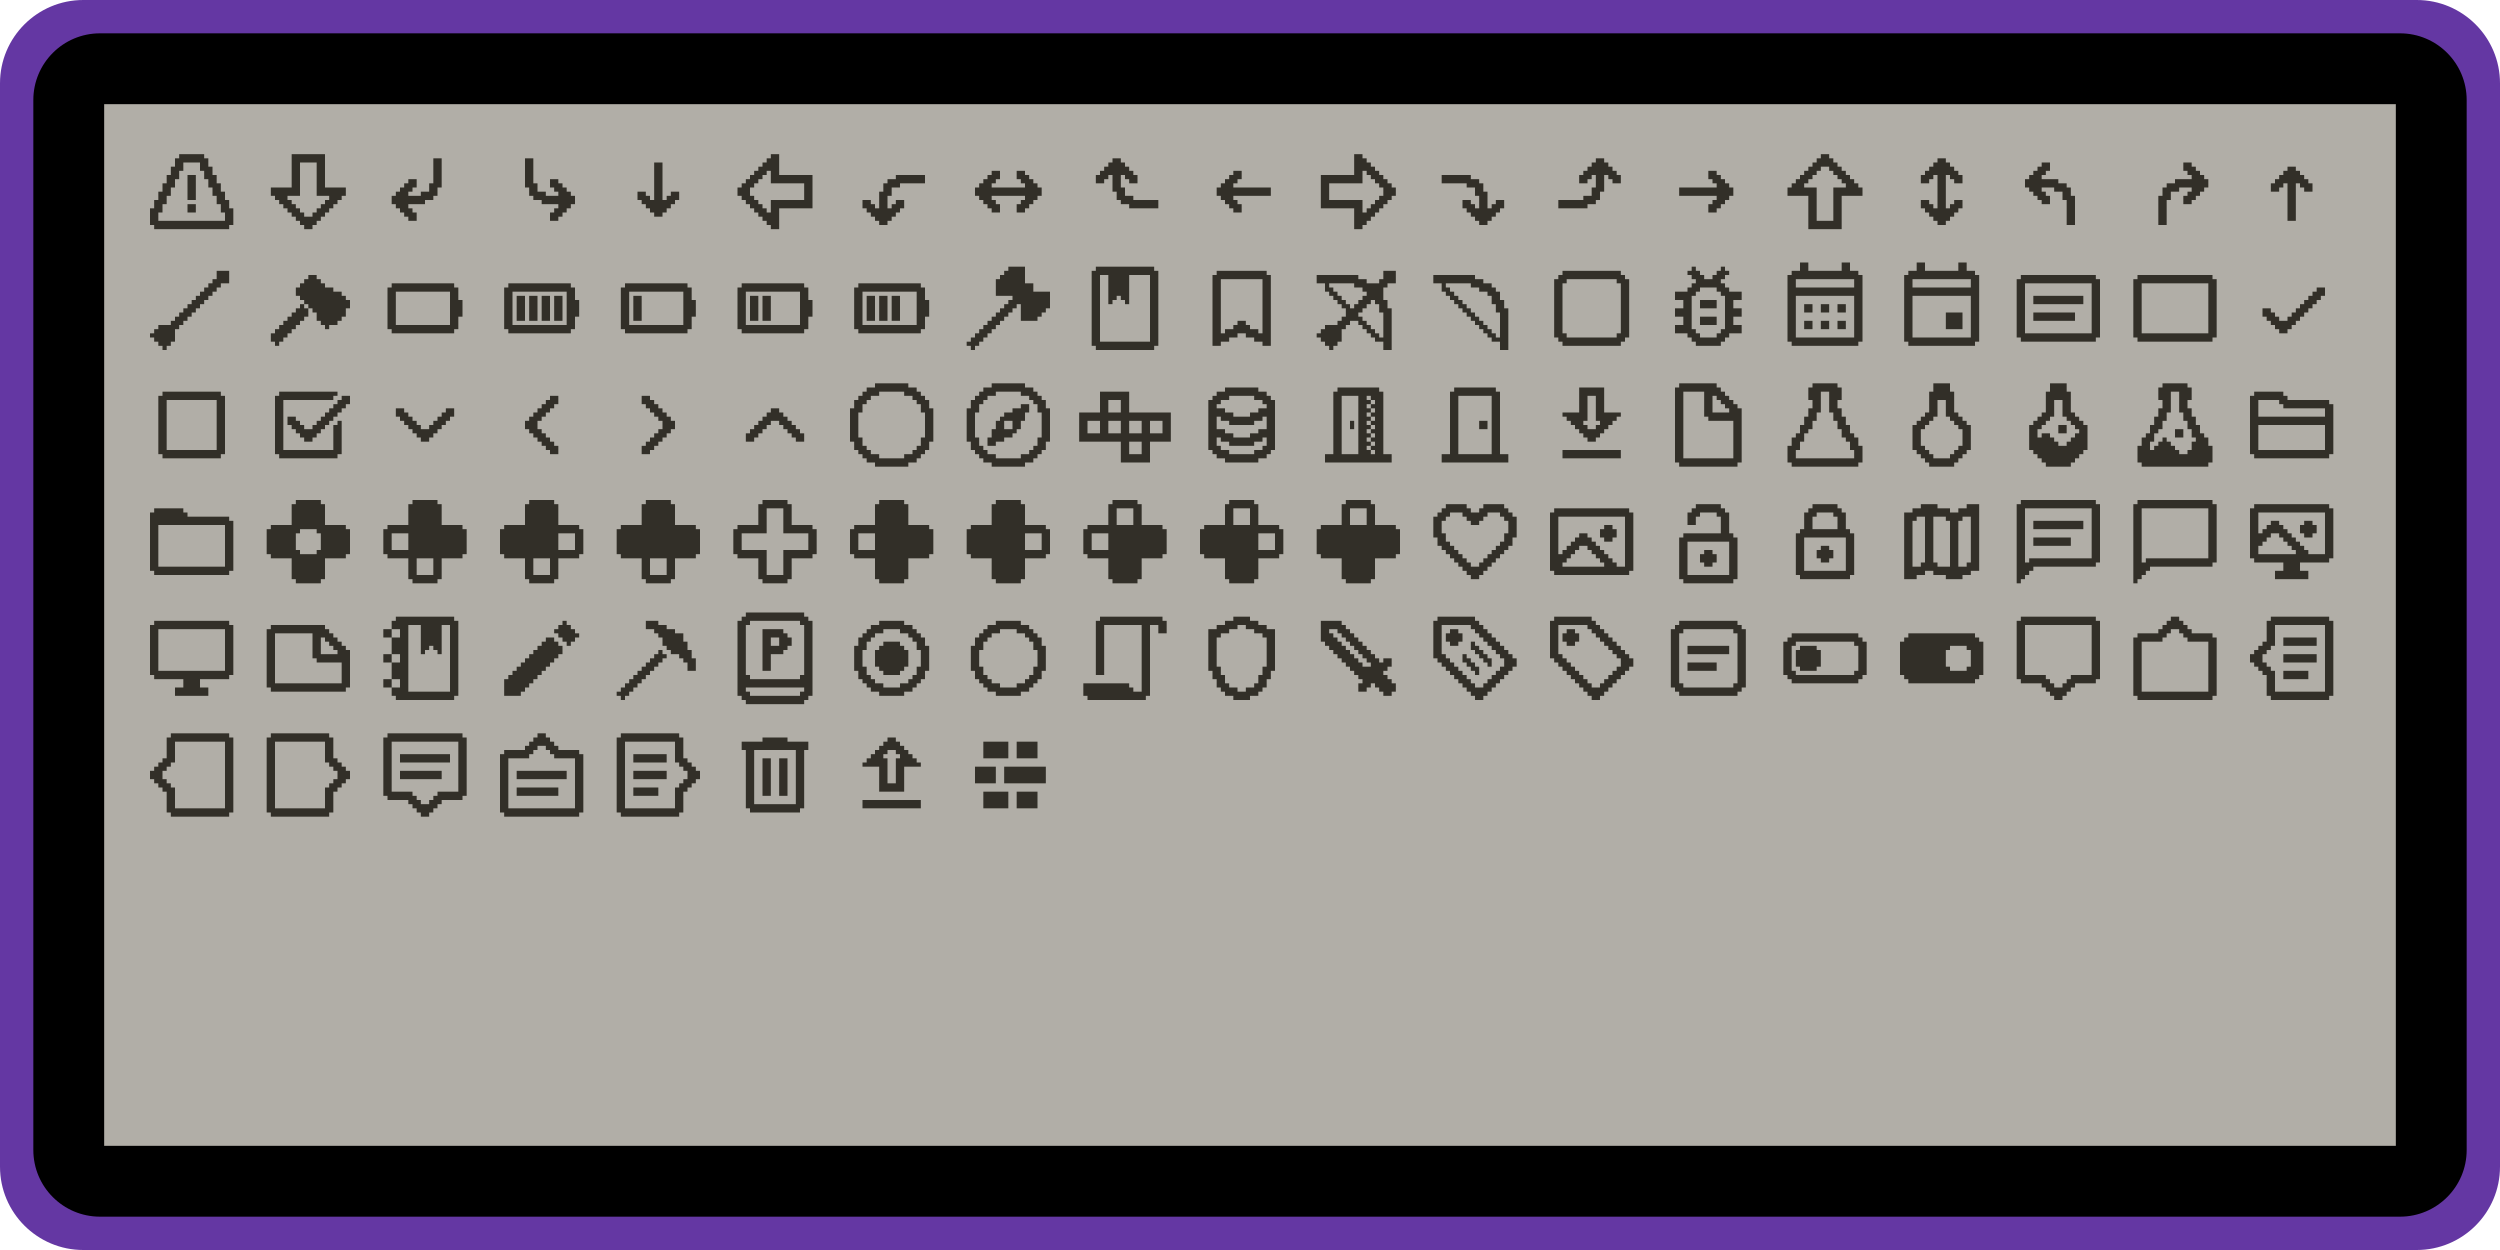
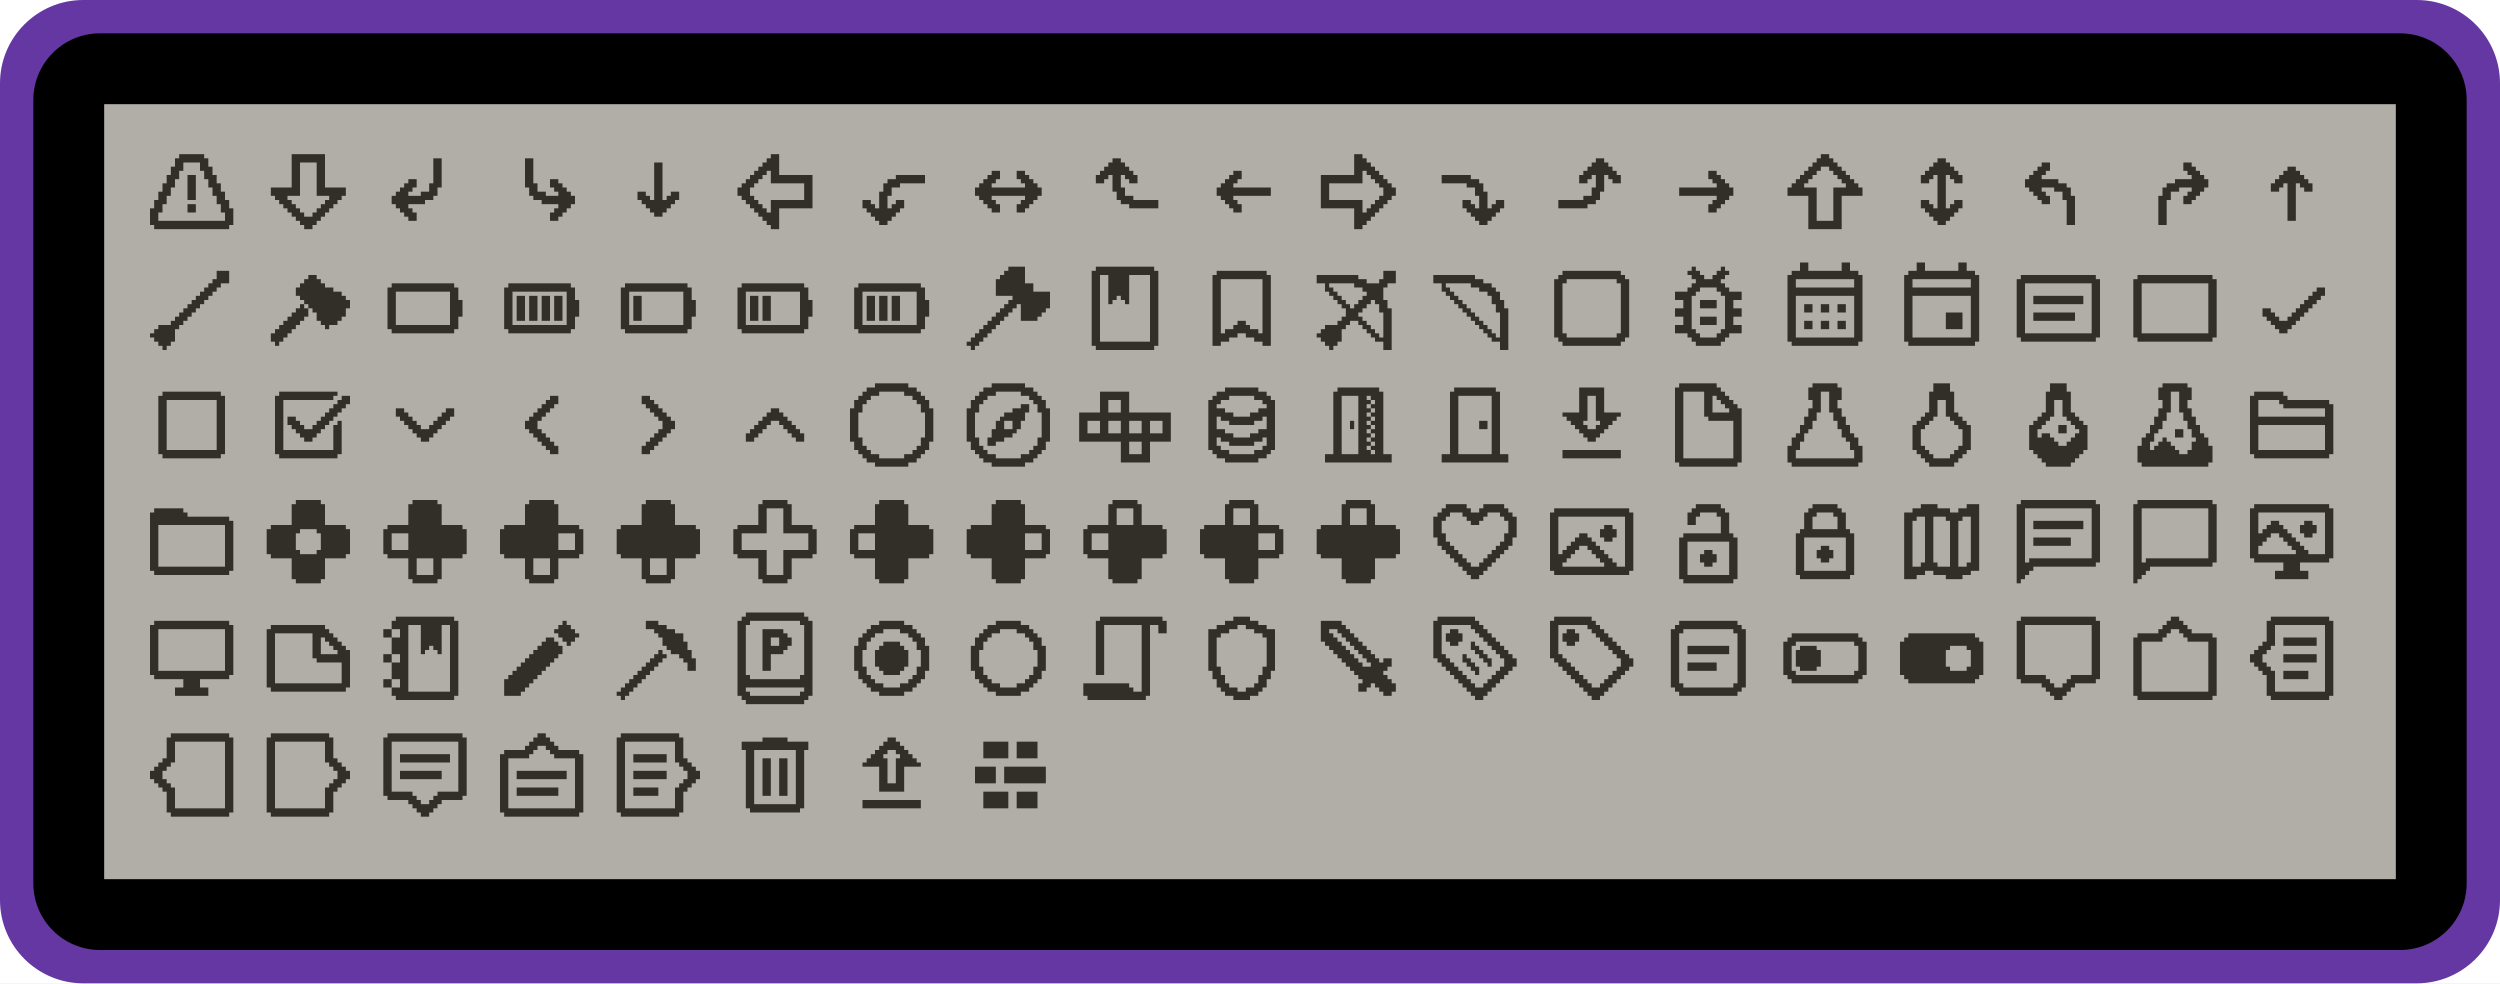
- <svg xmlns="http://www.w3.org/2000/svg" width="600" height="300" viewBox="0 0 600 300" fill="none">
-   <rect width="600" height="300" fill="white" />
-   <rect width="600" height="300" rx="20" fill="#6437A3" />
-   <rect x="8" y="8" width="584" height="284" rx="16" fill="black" />
-   <rect x="25" y="25" width="550" height="250" fill="#B1AEA7" />
+ <svg xmlns="http://www.w3.org/2000/svg" width="600" height="236" viewBox="0 0 600 236" fill="none">
+   <rect width="600" height="236" fill="white" />
+   <rect width="600" height="236" rx="20" fill="#6437A3" />
+   <rect x="8" y="8" width="584" height="220" rx="16" fill="black" />
+   <rect x="25" y="25" width="550" height="186" fill="#B1AEA7" />
  <g transform="translate(35 35)">
    <path d="M20 20H2V19H1V15H2V13H3V11H4V9H5V7H6V5H7V3H8V2H14V3H15V5H16V7H17V9H18V11H19V13H20V15H21V19H20V20M9 6H8V8H7V10H6V12H5V14H4V16H3V18H19V16H18V14H17V12H16V10H15V8H14V6H13V4H9V6M10 7H12V13H10V7M10 14H12V16H10V14Z" fill="#322F28" />
  </g>
  <g transform="translate(63 35)">
    <path d="M20 10V12H19V13H18V14H17V15H16V16H15V17H14V18H13V19H12V20H10V19H9V18H8V17H7V16H6V15H5V14H4V13H3V12H2V10H7V2H15V10H20M16 12H13V4H9V12H6V13H7V14H8V15H9V16H10V17H12V16H13V15H14V14H15V13H16V12Z" fill="#322F28" />
  </g>
  <g transform="translate(91 35)">
    <path d="M3 12V14H4V15H5V16H6V17H7V18H9V16H8V15H7V14H11V13H13V12H14V10H15V3H13V9H12V11H10V12H7V11H8V10H9V8H7V9H6V10H5V11H4V12" fill="#322F28" />
  </g>
  <g transform="translate(119 35)">
    <path d="M19 12V14H18V15H17V16H16V17H15V18H13V16H14V15H15V14H11V13H9V12H8V10H7V3H9V9H10V11H12V12H15V11H14V10H13V8H15V9H16V10H17V11H18V12" fill="#322F28" />
  </g>
  <g transform="translate(147 35)">
    <path d="M12 17H10V16H9V15H8V14H7V13H6V11H8V12H9V13H10V4H12V13H13V12H14V11H16V13H15V14H14V15H13V16H12" fill="#322F28" />
  </g>
  <g transform="translate(175 35)">
    <path d="M12 20H10V19H9V18H8V17H7V16H6V15H5V14H4V13H3V12H2V10H3V9H4V8H5V7H6V6H7V5H8V4H9V3H10V2H12V7H20V15H12V20M10 16V13H18V9H10V6H9V7H8V8H7V9H6V10H5V12H6V13H7V14H8V15H9V16H10Z" fill="#322F28" />
  </g>
  <g transform="translate(203 35)">
    <path d="M10 19H8V18H7V17H6V16H5V15H4V13H6V14H7V15H8V11H9V9H10V8H12V7H19V9H13V10H11V12H10V15H11V14H12V13H14V15H13V16H12V17H11V18H10" fill="#322F28" />
  </g>
  <g transform="translate(231 35)">
    <path d="M19 10V12H18V13H17V14H16V15H15V16H13V14H14V13H15V12H7V13H8V14H9V16H7V15H6V14H5V13H4V12H3V10H4V9H5V8H6V7H7V6H9V8H8V9H7V10H15V9H14V8H13V6H15V7H16V8H17V9H18V10" fill="#322F28" />
  </g>
  <g transform="translate(259 35)">
    <path d="M10 3H8V4H7V5H6V6H5V7H4V9H6V8H7V7H8V11H9V13H10V14H12V15H19V13H13V12H11V10H10V7H11V8H12V9H14V7H13V6H12V5H11V4H10" fill="#322F28" />
  </g>
  <g transform="translate(287 35)">
    <path d="M5 12V10H6V9H7V8H8V7H9V6H11V8H10V9H9V10H18V12H9V13H10V14H11V16H9V15H8V14H7V13H6V12" fill="#322F28" />
  </g>
  <g transform="translate(315 35)">
    <path d="M10 2H12V3H13V4H14V5H15V6H16V7H17V8H18V9H19V10H20V12H19V13H18V14H17V15H16V16H15V17H14V18H13V19H12V20H10V15H2V7H10V2M12 6V9H4V13H12V16H13V15H14V14H15V13H16V12H17V10H16V9H15V8H14V7H13V6H12Z" fill="#322F28" />
  </g>
  <g transform="translate(343 35)">
    <path d="M12 19H14V18H15V17H16V16H17V15H18V13H16V14H15V15H14V11H13V9H12V8H10V7H3V9H9V10H11V12H12V15H11V14H10V13H8V15H9V16H10V17H11V18H12" fill="#322F28" />
  </g>
  <g transform="translate(371 35)">
    <path d="M12 3H14V4H15V5H16V6H17V7H18V9H16V8H15V7H14V11H13V13H12V14H10V15H3V13H9V12H11V10H12V7H11V8H10V9H8V7H9V6H10V5H11V4H12" fill="#322F28" />
  </g>
  <g transform="translate(399 35)">
    <path d="M17 10V12H16V13H15V14H14V15H13V16H11V14H12V13H13V12H4V10H13V9H12V8H11V6H13V7H14V8H15V9H16V10" fill="#322F28" />
  </g>
  <g transform="translate(427 35)">
    <path d="M2 12V10H3V9H4V8H5V7H6V6H7V5H8V4H9V3H10V2H12V3H13V4H14V5H15V6H16V7H17V8H18V9H19V10H20V12H15V20H7V12H2M6 10H9V18H13V10H16V9H15V8H14V7H13V6H12V5H10V6H9V7H8V8H7V9H6V10Z" fill="#322F28" />
  </g>
  <g transform="translate(455 35)">
    <path d="M10 3H12V4H13V5H14V6H15V7H16V9H14V8H13V7H12V15H13V14H14V13H16V15H15V16H14V17H13V18H12V19H10V18H9V17H8V16H7V15H6V13H8V14H9V15H10V7H9V8H8V9H6V7H7V6H8V5H9V4H10" fill="#322F28" />
  </g>
  <g transform="translate(483 35)">
    <path d="M3 10V8H4V7H5V6H6V5H7V4H9V6H8V7H7V8H11V9H13V10H14V12H15V19H13V13H12V11H10V10H7V11H8V12H9V14H7V13H6V12H5V11H4V10" fill="#322F28" />
  </g>
  <g transform="translate(511 35)">
    <path d="M19 10V8H18V7H17V6H16V5H15V4H13V6H14V7H15V8H11V9H9V10H8V12H7V19H9V13H10V11H12V10H15V11H14V12H13V14H15V13H16V12H17V11H18V10" fill="#322F28" />
  </g>
  <g transform="translate(539 35)">
    <path d="M10 5H12V6H13V7H14V8H15V9H16V11H14V10H13V9H12V18H10V9H9V10H8V11H6V9H7V8H8V7H9V6H10" fill="#322F28" />
  </g>
  <g transform="translate(35 63)">
    <path d="M20 2H17V4H16V5H15V6H14V7H13V8H12V9H11V10H10V11H9V12H8V13H7V14H6V15H3V16H2V17H1V18H2V19H3V20H4V21H5V20H6V19H7V16H8V15H9V14H10V13H11V12H12V11H13V10H14V9H15V8H16V7H17V6H18V5H20" fill="#322F28" />
  </g>
  <g transform="translate(63 63)">
    <path d="M11 3H13V4H14V5H15V6H17V7H19V8H20V9H21V11H20V13H19V14H18V15H16V16H15V15H14V14H13V12H12V11H11V10H10V9H9V8H8V6H9V5H10V4H11M10 10V11H11V13H10V14H9V15H8V16H7V17H6V18H5V19H4V20H3V19H2V17H3V16H4V15H5V14H6V13H7V12H8V11H9V10" fill="#322F28" />
  </g>
  <g transform="translate(91 63)">
    <path d="M3 5H18V6H19V9H20V13H19V16H18V17H3V16H2V6H3V5M4 7V15H17V7H4Z" fill="#322F28" />
  </g>
  <g transform="translate(119 63)">
    <path d="M5 8H7V14H5V8M8 8H10V14H8V8M18 5V6H19V9H20V13H19V16H18V17H3V16H2V6H3V5H18M17 7H4V15H17V7M11 8H13V14H11V8M14 8H16V14H14V8Z" fill="#322F28" />
  </g>
  <g transform="translate(147 63)">
    <path d="M7 8V14H5V8H7M18 5V6H19V9H20V13H19V16H18V17H3V16H2V6H3V5H18M17 7H4V15H17V7Z" fill="#322F28" />
  </g>
  <g transform="translate(175 63)">
    <path d="M5 8H7V14H5V8M8 8H10V14H8V8M18 5V6H19V9H20V13H19V16H18V17H3V16H2V6H3V5H18M17 7H4V15H17V7Z" fill="#322F28" />
  </g>
  <g transform="translate(203 63)">
    <path d="M5 8H7V14H5V8M8 8H10V14H8V8M18 5V6H19V9H20V13H19V16H18V17H3V16H2V6H3V5H18M17 7H4V15H17V7M11 8H13V14H11V8Z" fill="#322F28" />
  </g>
  <g transform="translate(231 63)">
    <path d="M15 1H11V2H10V3H9V4H8V8H12V9H11V10H10V11H9V12H8V13H7V14H6V15H5V16H4V17H3V18H2V19H1V20H2V21H3V20H4V19H5V18H6V17H7V16H8V15H9V14H10V13H11V12H12V11H13V10H14V14H18V13H19V12H20V11H21V7H17V5H15" fill="#322F28" />
  </g>
  <g transform="translate(259 63)">
    <path d="M3 2H4V1H18V2H19V20H18V21H4V20H3V2M11 9H10V8H9V9H8V10H7V3H5V19H17V3H12V10H11V9Z" fill="#322F28" />
  </g>
  <g transform="translate(287 63)">
    <path d="M5 2H17V3H18V20H16V19H14V18H12V17H10V18H8V19H6V20H4V3H5V2M6 4V17H7V16H9V15H10V14H12V15H13V16H15V17H16V4H6Z" fill="#322F28" />
  </g>
  <g transform="translate(315 63)">
    <path d="M1 3H11V4H13V5H16V4H17V2H20V5H18V6H17V9H18V11H19V21H17V19H15V18H14V17H13V16H12V15H11V14H9V15H8V16H7V19H6V20H5V21H4V20H3V19H2V18H1V17H2V16H3V15H6V14H7V13H8V11H7V10H6V9H5V8H4V7H3V5H1V3M16 18H17V12H16V10H15V9H14V10H13V11H12V12H11V13H12V14H13V15H14V16H15V17H16V18M12 7V6H10V5H4V6H5V7H6V8H7V9H8V10H9V11H10V10H11V9H12V8H13V7H12Z" fill="#322F28" />
  </g>
  <g transform="translate(343 63)">
    <path d="M1 3H11V4H13V5H15V6H16V7H17V9H18V11H19V21H17V19H15V18H14V17H13V16H12V15H11V14H10V13H9V12H8V11H7V10H6V9H5V8H4V7H3V5H1M16 18H17V12H16V10H15V8H14V7H12V6H10V5H4V6H5V7H6V8H7V9H8V10H9V11H10V12H11V13H12V14H13V15H14V16H15V17H16" fill="#322F28" />
  </g>
  <g transform="translate(371 63)">
    <path d="M4 2H18V3H19V4H20V18H19V19H18V20H4V19H3V18H2V4H3V3H4V2M17 5V4H5V5H4V17H5V18H17V17H18V5H17Z" fill="#322F28" />
  </g>
  <g transform="translate(399 63)">
    <path d="M3 7H6V6H7V5H8V4H7V3H6V2H7V1H8V2H9V3H10V4H12V3H13V2H14V1H15V2H16V3H15V4H14V5H15V6H16V7H19V9H17V11H19V13H17V15H19V17H16V18H15V19H14V20H8V19H7V18H6V17H3V15H5V13H3V11H5V9H3V7M13 18V17H14V16H15V8H14V7H13V6H9V7H8V8H7V16H8V17H9V18H13M9 13H13V15H9V13M9 9H13V11H9V9Z" fill="#322F28" />
  </g>
  <g transform="translate(427 63)">
    <path d="M19 20H3V19H2V3H3V2H5V0H7V2H15V0H17V2H19V3H20V19H19V20M4 4V6H18V4H4M4 8V18H18V8H4M14 14H16V16H14V14M10 14H12V16H10V14M6 14H8V16H6V14M6 10H8V12H6V10M10 10H12V12H10V10M14 10H16V12H14V10Z" fill="#322F28" />
  </g>
  <g transform="translate(455 63)">
    <path d="M19 20H3V19H2V3H3V2H5V0H7V2H15V0H17V2H19V3H20V19H19V20M4 4V6H18V4H4M4 8V18H18V8H4M12 12H16V16H12V12Z" fill="#322F28" />
  </g>
  <g transform="translate(483 63)">
    <path d="M17 8V10H5V8H17M5 12H15V14H5V12M2 3H20V4H21V18H20V19H2V18H1V4H2V3M3 5V17H19V5H3Z" fill="#322F28" />
  </g>
  <g transform="translate(511 63)">
    <path d="M2 3H20V4H21V18H20V19H2V18H1V4H2V3M3 5V17H19V5H3Z" fill="#322F28" />
  </g>
  <g transform="translate(539 63)">
    <path d="M4 11H6V12H7V13H8V14H10V13H11V12H12V11H13V10H14V9H15V8H16V7H17V6H19V8H18V9H17V10H16V11H15V12H14V13H13V14H12V15H11V16H10V17H8V16H7V15H6V14H5V13H4V11Z" fill="#322F28" />
  </g>
  <g transform="translate(35 91)">
    <path d="M3 4H4V3H18V4H19V18H18V19H4V18H3V4M5 17H17V5H5V17Z" fill="#322F28" />
  </g>
  <g transform="translate(63 91)">
    <path d="M3 4H4V3H18V4H17V5H5V17H17V11H18V10H19V18H18V19H4V18H3V4M6 9H8V10H9V11H10V12H12V11H13V10H14V9H15V8H16V7H17V6H18V5H19V4H21V6H20V7H19V8H18V9H17V10H16V11H15V12H14V13H13V14H12V15H10V14H9V13H8V12H7V11H6V9Z" fill="#322F28" />
  </g>
  <g transform="translate(91 91)">
    <path d="M16 10H17V9H18V7H16V8H15V9H14V10H13V11H12V12H10V11H9V10H8V9H7V8H6V7H4V9H5V10H6V11H7V12H8V13H9V14H10V15H12V14H13V13H14V12H15V11H16" fill="#322F28" />
  </g>
  <g transform="translate(119 91)">
    <path d="M12 16V17H13V18H15V16H14V15H13V14H12V13H11V12H10V10H11V9H12V8H13V7H14V6H15V4H13V5H12V6H11V7H10V8H9V9H8V10H7V12H8V13H9V14H10V15H11V16" fill="#322F28" />
  </g>
  <g transform="translate(147 91)">
    <path d="M10 6V5H9V4H7V6H8V7H9V8H10V9H11V10H12V12H11V13H10V14H9V15H8V16H7V18H9V17H10V16H11V15H12V14H13V13H14V12H15V10H14V9H13V8H12V7H11V6" fill="#322F28" />
  </g>
  <g transform="translate(175 91)">
    <path d="M6 12H5V13H4V15H6V14H7V13H8V12H9V11H10V10H12V11H13V12H14V13H15V14H16V15H18V13H17V12H16V11H15V10H14V9H13V8H12V7H10V8H9V9H8V10H7V11H6" fill="#322F28" />
  </g>
  <g transform="translate(203 91)">
    <path d="M15 1V2H17V3H18V4H19V5H20V7H21V15H20V17H19V18H18V19H17V20H15V21H7V20H5V19H4V18H3V17H2V15H1V7H2V5H3V4H4V3H5V2H7V1H15M14 3H8V4H6V5H5V6H4V8H3V14H4V16H5V17H6V18H8V19H14V18H16V17H17V16H18V14H19V8H18V6H17V5H16V4H14V3Z" fill="#322F28" />
  </g>
  <g transform="translate(231 91)">
    <path d="M15 1V2H17V3H18V4H19V5H20V7H21V15H20V17H19V18H18V19H17V20H15V21H7V20H5V19H4V18H3V17H2V15H1V7H2V5H3V4H4V3H5V2H7V1H15M14 3H8V4H6V5H5V6H4V8H3V14H4V16H5V17H6V18H8V19H14V18H16V17H17V16H18V14H19V8H18V6H17V5H16V4H14V3M10 9V8H12V7H14V6H16V8H15V10H14V12H13V13H12V14H10V15H8V16H6V14H7V12H8V10H9V9H10M12 10H10V12H12V10Z" fill="#322F28" />
  </g>
  <g transform="translate(259 91)">
    <path d="M12 3V8H22V15H17V20H10V15H0V8H5V3H12M10 5H7V8H10V5M7 10V13H10V10H7M5 10H2V13H5V10M17 10V13H20V10H17M15 15H12V18H15V15M12 10V13H15V10H12Z" fill="#322F28" />
  </g>
  <g transform="translate(287 91)">
    <path d="M7 2H15V3H17V4H18V5H19V17H18V18H17V19H15V20H7V19H5V18H4V17H3V5H4V4H5V3H7V2M8 16V15H6V14H5V16H6V17H8V18H14V17H16V16H17V14H16V15H14V16H8M8 11V10H6V9H5V12H7V13H9V14H13V13H15V12H17V9H16V10H14V11H8M9 8V9H13V8H15V7H17V6H16V5H14V4H8V5H6V6H5V7H7V8H9Z" fill="#322F28" />
  </g>
  <g transform="translate(315 91)">
    <path d="M10 10V12H9V10H10M6 2H16V3H17V18H19V20H3V18H5V3H6V2M7 4V18H11V4H7M13 4V5H14V4H13M14 5V6H15V5H14M14 6H13V7H14V6M14 7V8H15V7H14M14 8H13V9H14V8M14 9V10H15V9H14M14 10H13V11H14V10M14 11V12H15V11H14M14 12H13V13H14V12M14 13V14H15V13H14M14 14H13V15H14V14M14 15V16H15V15H14M14 16H13V17H14V16M14 17V18H15V17H14Z" fill="#322F28" />
  </g>
  <g transform="translate(343 91)">
    <path d="M12 10H14V12H12V10M16 2V3H17V18H19V20H3V18H5V3H6V2H16M15 4H7V18H15V4Z" fill="#322F28" />
  </g>
  <g transform="translate(371 91)">
    <path d="M18 17V19H4V17H18M14 2V8H18V9H17V10H16V11H15V12H14V13H13V14H12V15H10V14H9V13H8V12H7V11H6V10H5V9H4V8H8V2H14M12 4H10V10H9V11H10V12H12V11H13V10H12V4Z" fill="#322F28" />
  </g>
  <g transform="translate(399 91)">
    <path d="M13 1V2H14V3H15V4H16V5H17V6H18V7H19V20H18V21H4V20H3V2H4V1H13M13 4H12V8H16V7H15V6H14V5H13V4M5 3V19H17V10H11V9H10V3H5Z" fill="#322F28" />
  </g>
  <g transform="translate(427 91)">
    <path d="M8 1H14V2H15V5H14V7H15V9H16V11H17V13H18V14H19V16H20V20H19V21H3V20H2V16H3V14H4V13H5V11H6V9H7V7H8V5H7V2H8V1M10 3V8H9V10H8V12H7V13H6V15H5V17H4V19H18V17H17V15H16V14H15V12H14V10H13V8H12V3H10Z" fill="#322F28" />
  </g>
  <g transform="translate(455 91)">
    <path d="M9 1H13V3H14V8H15V9H16V10H17V11H18V17H17V18H16V19H15V20H14V21H8V20H7V19H6V18H5V17H4V11H5V10H6V9H7V8H8V3H9V1M10 5V9H9V10H8V11H7V12H6V16H7V17H8V18H9V19H13V18H14V17H15V16H16V12H15V11H14V10H13V9H12V5H10Z" fill="#322F28" />
  </g>
  <g transform="translate(483 91)">
    <path d="M11 11H13V13H11V11M13 1V3H14V8H15V9H16V10H17V11H18V17H17V18H16V19H15V20H14V21H8V20H7V19H6V18H5V17H4V11H5V10H6V9H7V8H8V3H9V1H13M12 5H10V9H9V10H8V11H7V12H6V14H7V13H9V14H10V15H11V16H13V15H14V14H15V13H16V12H15V11H14V10H13V9H12V5Z" fill="#322F28" />
  </g>
  <g transform="translate(511 91)">
    <path d="M11 12H13V14H11V12M14 1V2H15V5H14V7H15V9H16V11H17V13H18V14H19V16H20V20H19V21H3V20H2V16H3V14H4V13H5V11H6V9H7V7H8V5H7V2H8V1H14M12 3H10V8H9V10H8V12H7V13H6V15H5V17H6V16H7V15H8V14H9V15H10V16H11V17H12V18H14V17H15V15H16V14H15V12H14V10H13V8H12V3Z" fill="#322F28" />
  </g>
  <g transform="translate(539 91)">
    <path d="M1 4H2V3H9V4H10V5H20V6H21V18H20V19H2V18H1V4M3 9H19V7H9V6H8V5H3V9M3 17H19V11H3V17Z" fill="#322F28" />
  </g>
  <g transform="translate(35 119)">
    <path d="M2 3H9V4H10V5H20V6H21V18H20V19H2V18H1V4H2V3M3 7V17H19V7H3Z" fill="#322F28" />
  </g>
  <g transform="translate(63 119)">
    <path d="M14 1V2H15V7H20V8H21V14H20V15H15V20H14V21H8V20H7V15H2V14H1V8H2V7H7V2H8V1H14M13 8H9V9H8V13H9V14H13V13H14V9H13V8Z" fill="#322F28" />
  </g>
  <g transform="translate(91 119)">
    <path d="M14 1V2H15V7H20V8H21V14H20V15H15V20H14V21H8V20H7V15H2V14H1V8H2V7H7V2H8V1H14M7 9H3V13H7V9M9 15V19H13V15H9Z" fill="#322F28" />
  </g>
  <g transform="translate(119 119)">
    <path d="M14 1V2H15V7H20V8H21V14H20V15H15V20H14V21H8V20H7V15H2V14H1V8H2V7H7V2H8V1H14M19 9H15V13H19V9M9 15V19H13V15H9Z" fill="#322F28" />
  </g>
  <g transform="translate(147 119)">
    <path d="M14 1V2H15V7H20V8H21V14H20V15H15V20H14V21H8V20H7V15H2V14H1V8H2V7H7V2H8V1H14M13 15H9V19H13V15Z" fill="#322F28" />
  </g>
  <g transform="translate(175 119)">
    <path d="M14 1V2H15V7H20V8H21V14H20V15H15V20H14V21H8V20H7V15H2V14H1V8H2V7H7V2H8V1H14M13 3H9V9H3V13H9V19H13V13H19V9H13V3Z" fill="#322F28" />
  </g>
  <g transform="translate(203 119)">
    <path d="M14 1V2H15V7H20V8H21V14H20V15H15V20H14V21H8V20H7V15H2V14H1V8H2V7H7V2H8V1H14M7 9H3V13H7V9Z" fill="#322F28" />
  </g>
  <g transform="translate(231 119)">
    <path d="M14 1V2H15V7H20V8H21V14H20V15H15V20H14V21H8V20H7V15H2V14H1V8H2V7H7V2H8V1H14M19 9H15V13H19V9Z" fill="#322F28" />
  </g>
  <g transform="translate(259 119)">
    <path d="M14 1V2H15V7H20V8H21V14H20V15H15V20H14V21H8V20H7V15H2V14H1V8H2V7H7V2H8V1H14M7 9H3V13H7V9M9 3V7H13V3H9Z" fill="#322F28" />
  </g>
  <g transform="translate(287 119)">
    <path d="M14 1V2H15V7H20V8H21V14H20V15H15V20H14V21H8V20H7V15H2V14H1V8H2V7H7V2H8V1H14M19 9H15V13H19V9M9 3V7H13V3H9Z" fill="#322F28" />
  </g>
  <g transform="translate(315 119)">
    <path d="M14 1V2H15V7H20V8H21V14H20V15H15V20H14V21H8V20H7V15H2V14H1V8H2V7H7V2H8V1H14M13 3H9V7H13V3Z" fill="#322F28" />
  </g>
  <g transform="translate(343 119)">
    <path d="M12 20H10V19H9V18H8V17H7V16H6V15H5V14H4V13H3V12H2V10H1V5H2V4H3V3H4V2H9V3H10V4H12V3H13V2H18V3H19V4H20V5H21V10H20V12H19V13H18V14H17V15H16V16H15V17H14V18H13V19H12V20M5 11V12H6V13H7V14H8V15H9V16H10V17H12V16H13V15H14V14H15V13H16V12H17V11H18V9H19V6H18V5H17V4H14V5H13V6H12V7H10V6H9V5H8V4H5V5H4V6H3V9H4V11H5Z" fill="#322F28" />
  </g>
  <g transform="translate(371 119)">
    <path d="M1 4H2V3H20V4H21V18H20V19H2V18H1V4M3 14H4V13H5V12H6V11H7V10H8V9H10V10H11V11H12V12H13V13H14V14H15V15H16V16H17V17H19V5H3V14M14 17V16H13V15H12V14H11V13H10V12H8V13H7V14H6V15H5V16H4V17H14M13 8H14V7H16V8H17V10H16V11H14V10H13V8Z" fill="#322F28" />
  </g>
  <g transform="translate(399 119)">
    <path d="M10 13H12V14H13V16H12V17H10V16H9V14H10V13M14 2V3H15V4H16V9H17V10H18V20H17V21H5V20H4V10H5V9H14V5H13V4H9V5H8V7H6V4H7V3H8V2H14M16 11H6V19H16V11Z" fill="#322F28" />
  </g>
  <g transform="translate(427 119)">
    <path d="M10 12H12V13H13V15H12V16H10V15H9V13H10V12M8 2H14V3H15V4H16V8H17V9H18V19H17V20H5V19H4V9H5V8H6V4H7V3H8V2M9 4V5H8V8H14V5H13V4H9M16 10H6V18H16V10Z" fill="#322F28" />
  </g>
  <g transform="translate(455 119)">
    <path d="M2 4H4V3H6V2H10V3H13V4H15V3H17V2H20V18H18V19H16V20H12V19H9V18H7V19H5V20H2V4M4 6V17H6V16H7V5H5V6H4M12 5H9V16H10V17H13V6H12V5M16 6H15V17H17V16H18V5H16V6Z" fill="#322F28" />
  </g>
  <g transform="translate(483 119)">
    <path d="M2 1H20V2H21V16H20V17H5V18H4V19H3V20H2V21H1V2H2V1M3 3V16H4V15H19V3H3M5 6H17V8H5V6M5 10H14V12H5V10Z" fill="#322F28" />
  </g>
  <g transform="translate(511 119)">
    <path d="M2 1H20V2H21V16H20V17H5V18H4V19H3V20H2V21H1V2H2V1M3 3V16H4V15H19V3H3Z" fill="#322F28" />
  </g>
  <g transform="translate(539 119)">
    <path d="M14 6H16V7H17V9H16V10H14V9H13V7H14V6M2 2H20V3H21V15H20V16H13V18H15V20H7V18H9V16H2V15H1V3H2V2M3 4V9H4V8H5V7H6V6H8V7H9V8H10V9H11V10H12V11H13V12H14V13H15V14H19V4H3M10 11H9V10H8V9H6V10H5V11H4V12H3V14H12V13H11V12H10V11Z" fill="#322F28" />
  </g>
  <g transform="translate(35 147)">
    <path d="M2 2H20V3H21V15H20V16H13V18H15V20H7V18H9V16H2V15H1V3H2V2M3 4V14H19V4H3Z" fill="#322F28" />
  </g>
  <g transform="translate(63 147)">
    <path d="M15 3V4H16V5H17V6H18V7H19V8H20V9H21V18H20V19H2V18H1V4H2V3H15M15 6H14V10H18V9H17V8H16V7H15V6M3 5V17H19V12H13V11H12V5H3Z" fill="#322F28" />
  </g>
  <g transform="translate(91 147)">
    <path d="M19 2V20H18V21H4V20H3V18H1V16H3V12H1V10H3V6H1V4H3V2H4V1H18V2H19M14 9H13V8H12V9H11V10H10V3H7V19H17V3H15V10H14V9M3 4V6H5V4H3M5 10H3V12H5V10M5 16H3V18H5V16Z" fill="#322F28" />
  </g>
  <g transform="translate(119 147)">
    <path d="M16 2H17V3H18V4H19V5H20V6H19V7H18V8H17V7H16V6H15V5H14V4H15V3H16M12 6H14V7H15V8H16V10H15V11H14V12H13V13H12V14H11V15H10V16H9V17H8V18H7V19H6V20H2V16H3V15H4V14H5V13H6V12H7V11H8V10H9V9H10V8H11V7H12" fill="#322F28" />
  </g>
  <g transform="translate(147 147)">
    <path d="M8 2H11V3H13V4H15V5H17V7H18V9H19V11H20V14H18V12H17V11H16V10H14V9H13V8H12V6H11V5H10V4H8M11 9H12V10H13V11H12V12H11V13H10V14H9V15H8V16H7V17H6V18H5V19H4V20H3V21H2V20H1V19H2V18H3V17H4V16H5V15H6V14H7V13H8V12H9V11H10V10H11" fill="#322F28" />
  </g>
  <g transform="translate(175 147)">
    <path d="M4 0H18V1H19V2H20V20H19V21H18V22H4V21H3V20H2V2H3V1H4V0M4 18V19H5V20H17V19H18V18H4M17 2H5V3H4V15H5V16H17V15H18V3H17V2M13 4V5H14V6H15V8H14V9H13V10H10V14H8V4H13M12 6H10V8H12V6Z" fill="#322F28" />
  </g>
  <g transform="translate(203 147)">
    <path d="M8 2H14V3H16V4H17V5H18V6H19V8H20V14H19V16H18V17H17V18H16V19H14V20H8V19H6V18H5V17H4V16H3V14H2V8H3V6H4V5H5V4H6V3H8V2M9 4V5H7V6H6V7H5V9H4V13H5V15H6V16H7V17H9V18H13V17H15V16H16V15H17V13H18V9H17V7H16V6H15V5H13V4H9M13 7V8H14V9H15V13H14V14H13V15H9V14H8V13H7V9H8V8H9V7H13Z" fill="#322F28" />
  </g>
  <g transform="translate(231 147)">
    <path d="M8 2H14V3H16V4H17V5H18V6H19V8H20V14H19V16H18V17H17V18H16V19H14V20H8V19H6V18H5V17H4V16H3V14H2V8H3V6H4V5H5V4H6V3H8V2M9 4V5H7V6H6V7H5V9H4V13H5V15H6V16H7V17H9V18H13V17H15V16H16V15H17V13H18V9H17V7H16V6H15V5H13V4H9Z" fill="#322F28" />
  </g>
  <g transform="translate(259 147)">
    <path d="M20 1H5V2H4V15H6V3H15V19H13V18H12V17H1V20H2V21H16V20H17V3H19V5H21V2H20" fill="#322F28" />
  </g>
  <g transform="translate(287 147)">
    <path d="M3 4H5V3H7V2H9V1H13V2H15V3H17V4H19V14H18V16H17V18H16V19H15V20H13V21H9V20H7V19H6V18H5V16H4V14H3V4M10 3V4H8V5H6V6H5V13H6V15H7V17H8V18H10V19H12V18H14V17H15V15H16V13H17V6H16V5H14V4H12V3H10Z" fill="#322F28" />
  </g>
  <g transform="translate(315 147)">
    <path d="M8 3V4H9V5H10V6H11V7H12V8H13V9H14V10H15V11H16V12H17V11H19V13H18V14H17V15H18V16H19V17H20V19H19V20H17V19H16V18H15V17H14V18H13V19H11V17H12V16H11V15H10V14H9V13H8V12H7V11H6V10H5V9H4V8H3V7H2V2H7V3H8M7 5H6V4H4V5H5V6H6V7H7V8H8V9H9V10H10V11H11V12H12V13H14V12H13V11H12V10H11V9H10V8H9V7H8V6H7V5Z" fill="#322F28" />
  </g>
  <g transform="translate(343 147)">
    <path d="M1 2H2V1H11V2H12V3H13V4H14V5H15V6H16V7H17V8H18V9H19V10H20V11H21V13H20V14H19V15H18V16H17V17H16V18H15V19H14V20H13V21H11V20H10V19H9V18H8V17H7V16H6V15H5V14H4V13H3V12H2V11H1V2M3 10H4V11H5V12H6V13H7V14H8V15H9V16H10V17H11V18H13V17H14V16H15V15H16V14H17V13H18V11H17V10H16V9H15V8H14V7H13V6H12V5H11V4H10V3H3V10M14 11H15V13H14V12H13V11H12V10H11V9H10V7H11V8H12V9H13V10H14V11M10 12H11V13H12V15H11V14H10V13H9V12H8V10H9V11H10V12M5 4H7V5H8V7H7V8H5V7H4V5H5V4Z" fill="#322F28" />
  </g>
  <g transform="translate(371 147)">
    <path d="M1 2H2V1H11V2H12V3H13V4H14V5H15V6H16V7H17V8H18V9H19V10H20V11H21V13H20V14H19V15H18V16H17V17H16V18H15V19H14V20H13V21H11V20H10V19H9V18H8V17H7V16H6V15H5V14H4V13H3V12H2V11H1V2M3 10H4V11H5V12H6V13H7V14H8V15H9V16H10V17H11V18H13V17H14V16H15V15H16V14H17V13H18V11H17V10H16V9H15V8H14V7H13V6H12V5H11V4H10V3H3V10M5 4H7V5H8V7H7V8H5V7H4V5H5V4Z" fill="#322F28" />
  </g>
  <g transform="translate(399 147)">
    <path d="M4 2H18V3H19V4H20V18H19V19H18V20H4V19H3V18H2V4H3V3H4V2M17 5V4H5V5H4V17H5V18H17V17H18V5H17M6 8H16V10H6V8M6 12H13V14H6V12Z" fill="#322F28" />
  </g>
  <g transform="translate(427 147)">
    <path d="M5 8H9V9H10V13H9V14H5V13H4V9H5V8M19 5V6H20V7H21V15H20V16H19V17H3V16H2V15H1V7H2V6H3V5H19M18 7H4V8H3V14H4V15H18V14H19V8H18V7Z" fill="#322F28" />
  </g>
  <g transform="translate(455 147)">
    <path d="M3 5H19V6H20V7H21V15H20V16H19V17H3V16H2V15H1V7H2V6H3V5M13 8V9H12V13H13V14H17V13H18V9H17V8H13Z" fill="#322F28" />
  </g>
  <g transform="translate(483 147)">
    <path d="M2 1H20V2H21V16H20V17H15V18H14V19H13V20H12V21H10V20H9V19H8V18H7V17H2V16H1V2H2V1M3 3V15H8V16H9V17H10V18H12V17H13V16H14V15H19V3H3Z" fill="#322F28" />
  </g>
  <g transform="translate(511 147)">
    <path d="M2 21H20V20H21V6H20V5H15V4H14V3H13V2H12V1H10V2H9V3H8V4H7V5H2V6H1V20H2V21M3 19V7H8V6H9V5H10V4H12V5H13V6H14V7H19V19H3Z" fill="#322F28" />
  </g>
  <g transform="translate(539 147)">
    <path d="M17 8V6H9V8H17M15 16V14H9V16H15M17 12V10H9V12H17M21 20V2H20V1H6V2H5V7H4V8H3V9H2V10H1V12H2V13H3V14H4V15H5V20H6V21H20V20H21M19 19H7V14H6V13H5V12H4V10H5V9H6V8H7V3H19V19Z" fill="#322F28" />
  </g>
  <g transform="translate(35 175)">
    <path d="M21 20V2H20V1H6V2H5V7H4V8H3V9H2V10H1V12H2V13H3V14H4V15H5V20H6V21H20V20H21M19 19H7V14H6V13H5V12H4V10H5V9H6V8H7V3H19V19Z" fill="#322F28" />
  </g>
  <g transform="translate(63 175)">
    <path d="M1 20V2H2V1H16V2H17V7H18V8H19V9H20V10H21V12H20V13H19V14H18V15H17V20H16V21H2V20H1M3 19H15V14H16V13H17V12H18V10H17V9H16V8H15V3H3V19Z" fill="#322F28" />
  </g>
  <g transform="translate(91 175)">
    <path d="M2 1H20V2H21V16H20V17H15V18H14V19H13V20H12V21H10V20H9V19H8V18H7V17H2V16H1V2H2V1M3 3V15H8V16H9V17H10V18H12V17H13V16H14V15H19V3H3M5 6H17V8H5V6M5 10H15V12H5V10Z" fill="#322F28" />
  </g>
  <g transform="translate(119 175)">
    <path d="M2 21H20V20H21V6H20V5H15V4H14V3H13V2H12V1H10V2H9V3H8V4H7V5H2V6H1V20H2V21M3 19V7H8V6H9V5H10V4H12V5H13V6H14V7H19V19H3M5 16H15V14H5V16M5 12H17V10H5V12Z" fill="#322F28" />
  </g>
  <g transform="translate(147 175)">
    <path d="M5 8V6H13V8H5M5 16V14H11V16H5M5 12V10H13V12H5M1 20V2H2V1H16V2H17V7H18V8H19V9H20V10H21V12H20V13H19V14H18V15H17V20H16V21H2V20H1M3 19H15V14H16V13H17V12H18V10H17V9H16V8H15V3H3V19Z" fill="#322F28" />
  </g>
  <g transform="translate(175 175)">
    <path d="M10 7V16H8V7H10M12 7H14V16H12V7M8 2H14V3H19V5H18V19H17V20H5V19H4V5H3V3H8V2M6 5V18H16V5H6Z" fill="#322F28" />
  </g>
  <g transform="translate(203 175)">
    <path d="M18 17V19H4V17H18M8 15V9H4V8H5V7H6V6H7V5H8V4H9V3H10V2H12V3H13V4H14V5H15V6H16V7H17V8H18V9H14V15H8M10 13H12V7H13V6H12V5H10V6H9V7H10V13Z" fill="#322F28" />
  </g>
  <g transform="translate(231 175)">
    <path d="M5 3H11V7H5M13 3H18V7H13M5 15V19H11V15M13 15H18V19H13M8 9H3V13H8M10 9H20V13H10" fill="#322F28" />
  </g>
</svg>
